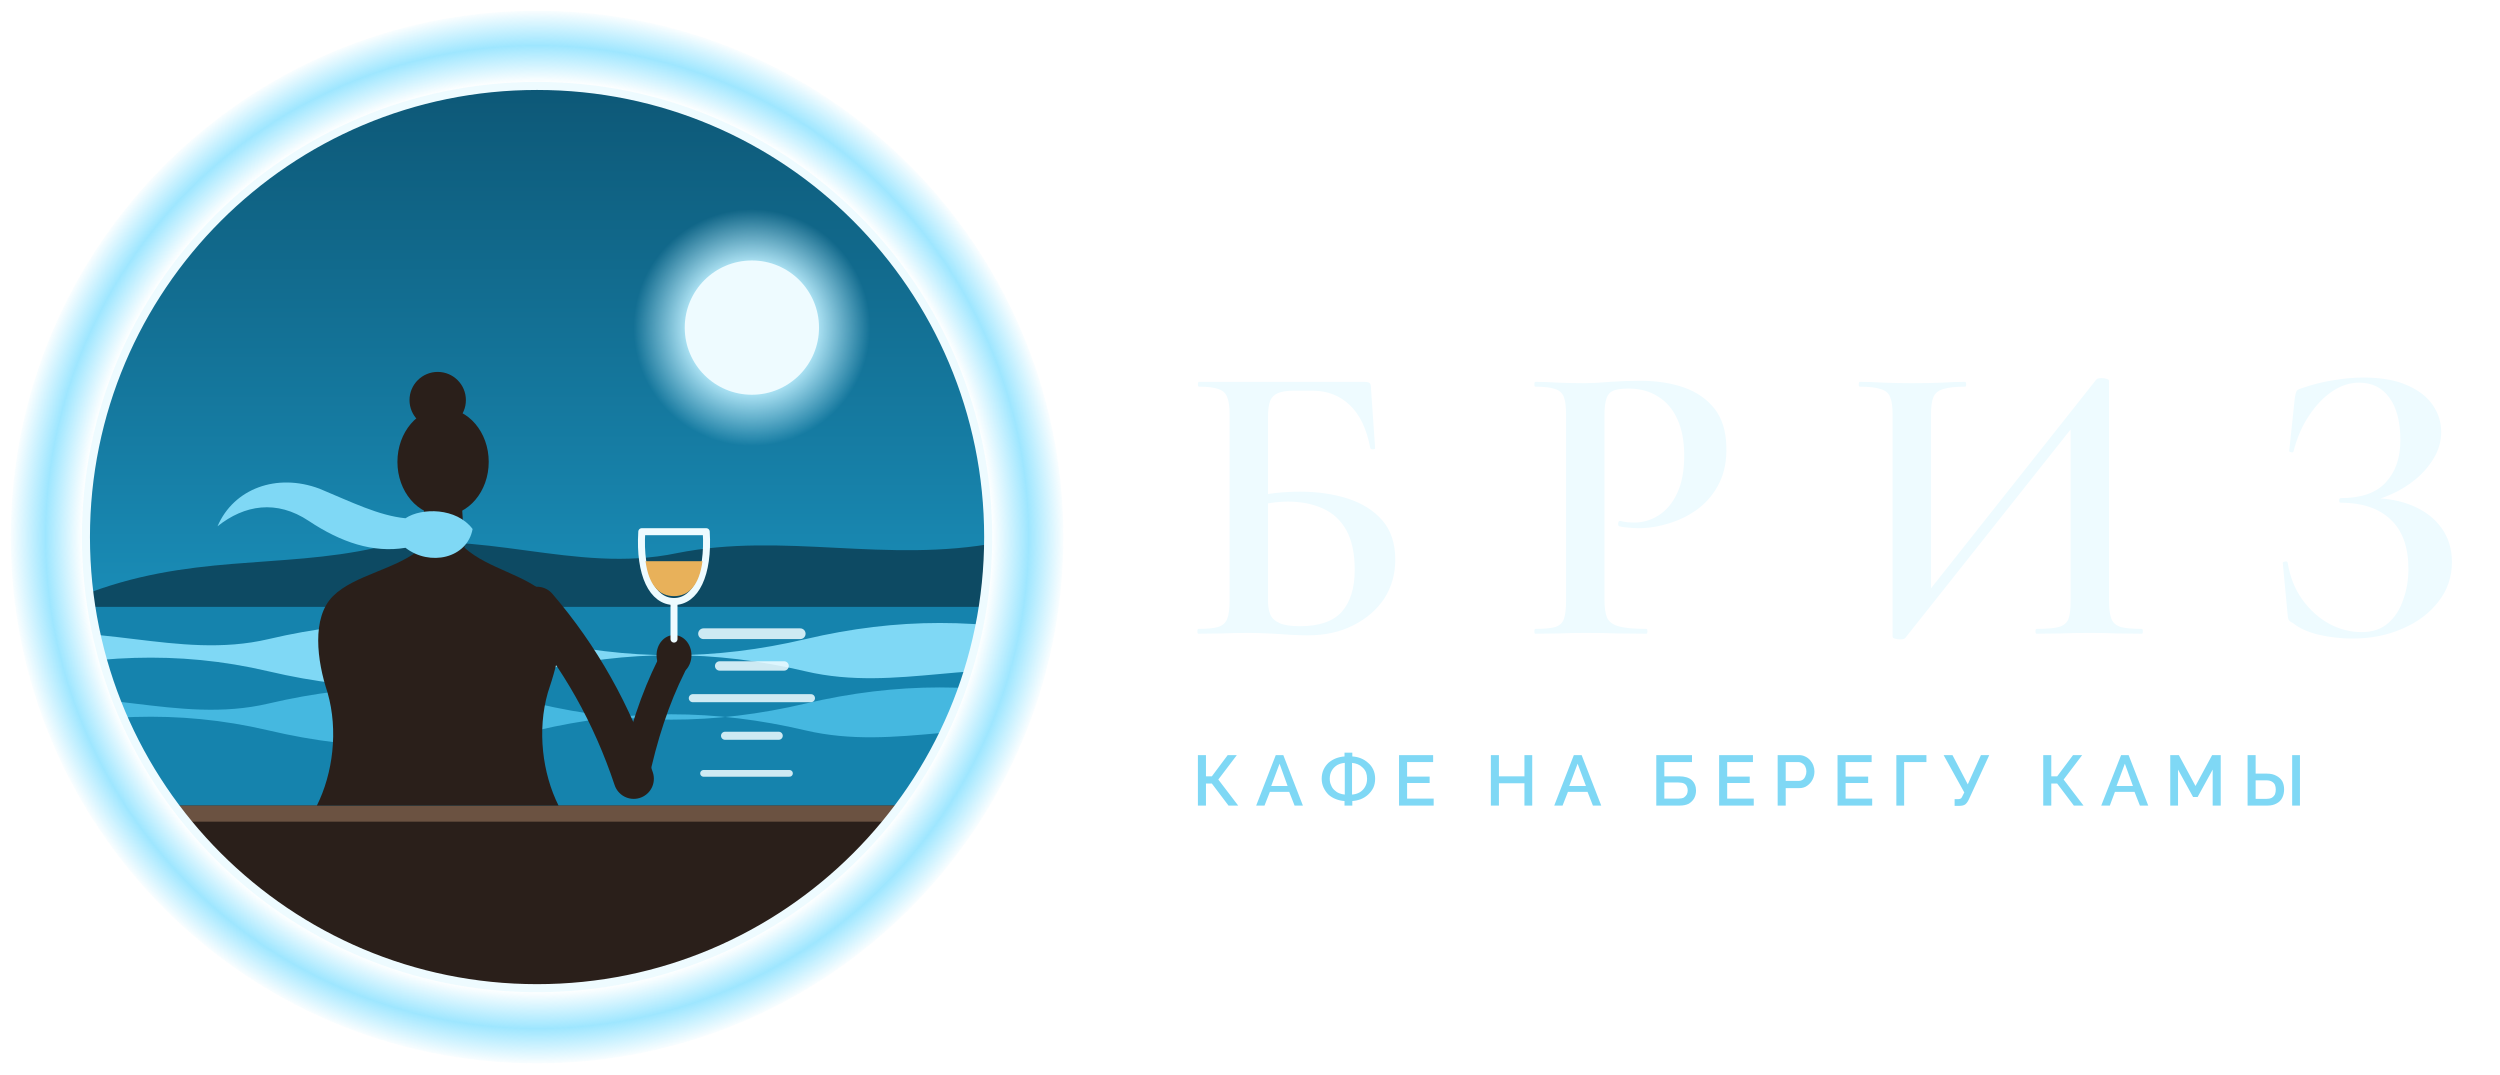
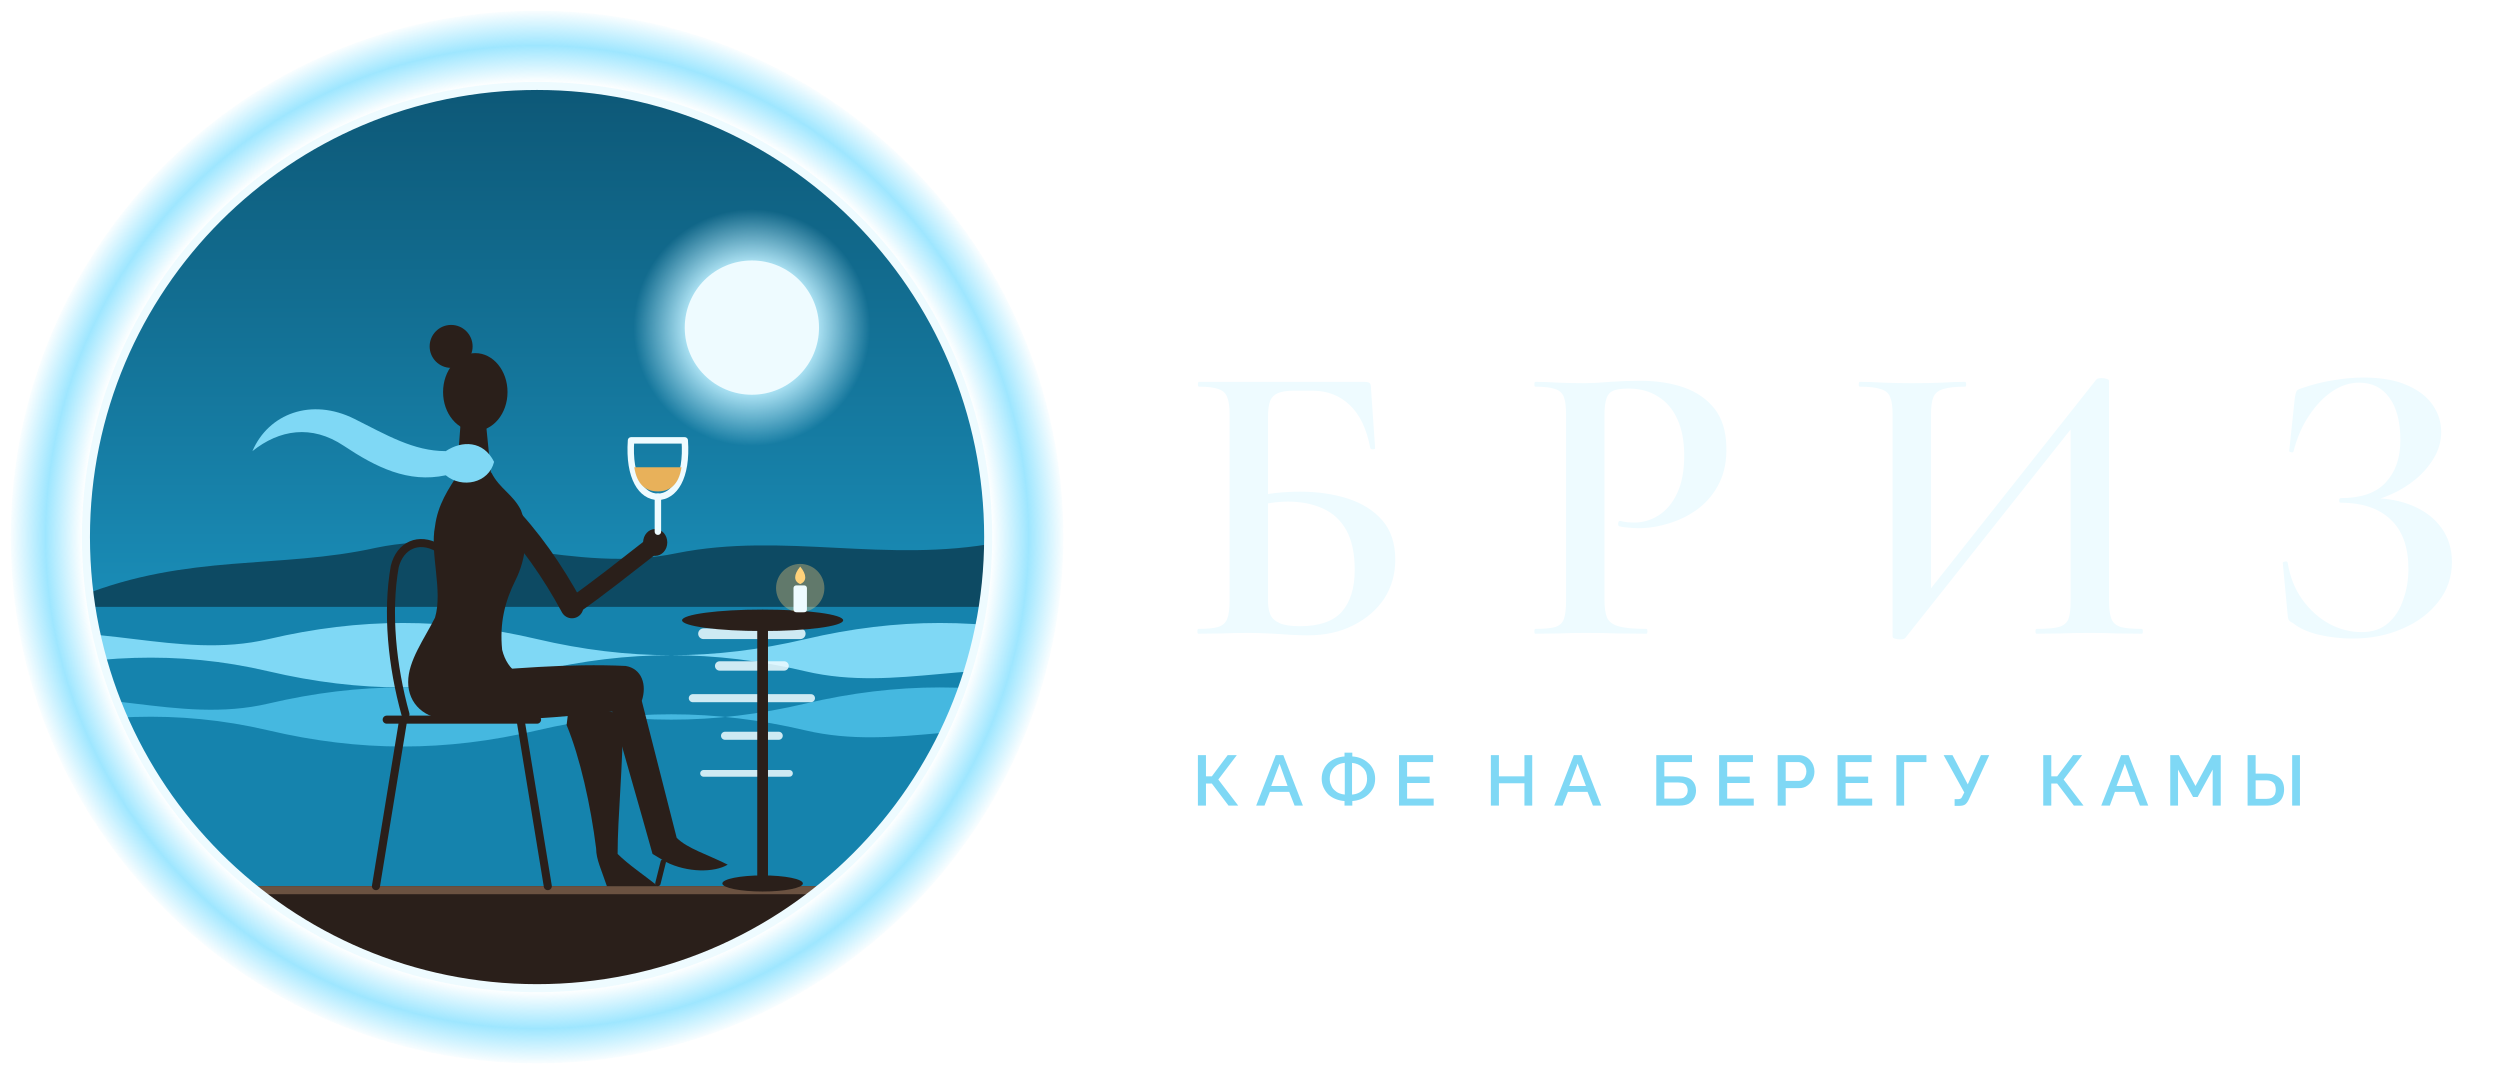
<svg xmlns="http://www.w3.org/2000/svg" viewBox="0 0 931 400" role="img" aria-label="Кафе «Бриз»">
  <defs>
    <clipPath id="bzh-round">
      <circle cx="200" cy="200" r="168" />
    </clipPath>
    <linearGradient id="bzh-sky" x1="0" y1="0" x2="0" y2="1">
      <stop offset="0" stop-color="#0b4f6c" />
      <stop offset=".62" stop-color="#1b93bf" />
      <stop offset="1" stop-color="#5cc6e8" />
    </linearGradient>
    <radialGradient id="bzh-moon-glow">
      <stop offset=".55" stop-color="#bff0ff" stop-opacity=".9" />
      <stop offset="1" stop-color="#bff0ff" stop-opacity="0" />
    </radialGradient>
    <radialGradient id="bzh-ring-glow">
      <stop offset=".86" stop-color="#4fd2ff" stop-opacity="0" />
      <stop offset=".93" stop-color="#4fd2ff" stop-opacity=".55" />
      <stop offset="1" stop-color="#4fd2ff" stop-opacity="0" />
    </radialGradient>
  </defs>
  <circle cx="200" cy="200" r="196" fill="url(#bzh-ring-glow)" />
  <g clip-path="url(#bzh-round)">
    <rect width="400" height="400" fill="url(#bzh-sky)" />
    <circle cx="280" cy="122" r="44" fill="url(#bzh-moon-glow)" />
    <circle cx="280" cy="122" r="25" fill="#eefbff" />
    <path d="M30 222 C70 206 104 212 140 204 C178 196 214 214 252 206 C292 198 330 210 372 202 L372 230 L30 230Z" fill="#0d4a63" />
    <rect x="0" y="226" width="400" height="174" fill="#1583ad" />
    <path d="M0 238 C34 230 66 246 100 238 S166 230 200 238 S266 246 300 238 S366 230 400 238 L400 252 C366 244 334 258 300 250 S234 242 200 250 S134 258 100 250 S34 244 0 252Z" fill="#7fd8f5" />
    <path d="M0 262 C34 254 66 270 100 262 S166 254 200 262 S266 270 300 262 S366 254 400 262 L400 274 C366 266 334 280 300 272 S234 264 200 272 S134 280 100 272 S34 266 0 274Z" fill="#45b8e0" />
    <g stroke="#eefbff" stroke-linecap="round" opacity=".85">
      <path d="M262 236 h36" stroke-width="4" />
      <path d="M268 248 h24" stroke-width="3.5" />
      <path d="M258 260 h44" stroke-width="3" />
      <path d="M270 274 h20" stroke-width="3" />
      <path d="M262 288 h32" stroke-width="2.5" />
    </g>
-     <rect x="0" y="300" width="400" height="100" fill="#2a1f1a" />
-     <rect x="0" y="300" width="400" height="6" fill="#6b5241" />
+     <rect x="0" y="330" width="400" height="70" fill="#2a1f1a" />
+     <rect x="0" y="330" width="400" height="3" fill="#6b5241" />
    <g fill="#2a1f1a">
-       <ellipse cx="165" cy="172" rx="17" ry="20" />
-       <circle cx="163" cy="149" r="10.5" />
-       <path d="M158 188 L172 188 L173 204 C182 212 196 214 204 222 C212 232 208 246 204 258 C200 272 202 288 208 300 L118 300 C124 288 126 272 122 258 C118 246 116 230 124 222 C132 214 148 212 157 204Z" />
+       <ellipse cx="284" cy="231" rx="30" ry="4" />
+       <rect x="282" y="233" width="4" height="94" />
+       <ellipse cx="284" cy="329" rx="15" ry="3" />
    </g>
+     <circle cx="298" cy="219" r="9" fill="#ffd27a" opacity=".35" />
+     <rect x="295.5" y="218" width="5" height="10" rx="1" fill="#eefbff" />
+     <path d="M298 211 C300.5 214 300.5 216.5 298 217.5 C295.5 216.5 295.5 214 298 211Z" fill="#ffd27a" />
+     <g fill="none" stroke="#2a1f1a" stroke-width="3" stroke-linecap="round">
+       <path d="M151 266 C146 248 144 228 147 211 C149 203 156 200 163 204" />
+       <path d="M144 268 L200 268" />
+       <path d="M150 269 L140 330 M194 269 L204 330" />
+     </g>
+     <g fill="#2a1f1a">
+       <path d="M212 262 L232 266 C232 286 230 304 230 318 C234 322 240 326 245 330 L226 330 C224 324 222 320 222 316 C220 300 216 282 211 270Z" />
+       <path d="M166 251 C190 249 212 247 233 248 C239 249 241 255 239 261 L252 312 C256 316 263 318 271 322 C266 325 256 325 248 321 L243 318 C238 300 233 283 228 265 C210 267 188 269 166 268Z" />
+       <path d="M171 176 L183 176 C186 182 191 184 194 190 C197 198 196 208 192 216 C188 224 186 232 187 242 C188 246 190 249 193 251 L168 251 L168 268 C158 268 152 262 152 254 C152 246 158 238 162 230 C165 220 160 206 162 196 C163 188 167 182 171 176Z" />
+       <path d="M171.5 158 L181 158 L183 178 L170 178Z" />
+       <ellipse cx="177" cy="146" rx="12" ry="14.5" />
+       <circle cx="168" cy="129" r="8" />
+       <ellipse cx="244" cy="202" rx="4.5" ry="5" />
+     </g>
+     <path d="M247 321 L245 329" stroke="#2a1f1a" stroke-width="2" stroke-linecap="round" />
    <g fill="none" stroke="#2a1f1a" stroke-linecap="round" stroke-linejoin="round">
-       <path d="M200 226 Q224 254 236 290" stroke-width="15" />
-       <path d="M236 290 Q241 266 250 248" stroke-width="11" />
+       <path d="M187 190 C197 200 206 213 213 226" stroke-width="8.5" />
+       <path d="M213 226 C223 219 233 211 242 204" stroke-width="6.5" />
    </g>
-     <ellipse cx="251" cy="244" rx="6.5" ry="7.5" fill="#2a1f1a" />
-     <path d="M176 197 C174 208 160 211 151 204 C139 206 127 202 115 194 C103 186 91 188 81 196 C87 182 103 176 119 182 C131 187 141 192 151 193 C157 189 170 189 176 197Z" fill="#7fd8f5" />
-     <g fill="none" stroke="#eefbff" stroke-width="2.6" stroke-linecap="round" stroke-linejoin="round">
-       <path d="M239 198 L263 198 C264 214 259 224 251 224 C243 224 238 214 239 198Z" />
-       <path d="M251 224 L251 238" />
+     <path d="M184 172 C182 180 172 182 166 177 C152 180 140 174 128 166 C116 158 104 160 94 168 C100 154 116 148 132 156 C144 162 154 168 166 168 C172 164 180 164 184 172Z" fill="#7fd8f5" />
+     <g fill="none" stroke="#eefbff" stroke-width="2.4" stroke-linecap="round" stroke-linejoin="round">
+       <path d="M235 164 L255 164 C256 178 251 185 245 185 C239 185 234 178 235 164Z" />
+       <path d="M245 185 L245 198" />
    </g>
-     <path d="M240.4 209 L261.6 209 C260.4 218 256.5 222 251 222 C245.5 222 241.6 218 240.4 209Z" fill="#e8b15a" />
+     <path d="M236.2 174 L253.8 174 C252.8 180.5 249.5 183 245 183 C240.5 183 237.2 180.5 236.2 174Z" fill="#e8b15a" />
  </g>
  <circle cx="200" cy="200" r="168" fill="none" stroke="#eefbff" stroke-width="3" />
  <path transform="translate(440 236)" fill="#eefbff" d="M47 0.6Q44.5 0.6 40.5 0.4Q36.6 0.1 32.4 -0.1Q28.3 -0.3 24.9 -0.3Q19.6 -0.3 14.9 -0.1Q10.1 0 6.3 0Q5.9 0 5.9 -0.9Q5.9 -1.8 6.3 -1.8Q11.2 -1.8 13.6 -2.5Q16.1 -3.3 17 -5.5Q17.9 -7.8 17.9 -12.2V-81.6Q17.9 -86 17 -88.1Q16.2 -90.3 13.8 -91.1Q11.4 -92 6.5 -92Q6.1 -92 6.1 -92.8Q6.1 -93.8 6.5 -93.8H68Q69.7 -93.8 70.2 -93.2Q70.6 -92.7 70.6 -90.7L72.1 -69.1Q72.1 -68.7 71.3 -68.7Q70.6 -68.6 70.3 -69.1Q68.3 -79.8 62.7 -85.1Q57.1 -90.5 48.8 -90.5H41.8Q37.9 -90.5 35.9 -89.6Q33.8 -88.7 33 -86.7Q32.2 -84.6 32.2 -80.7V-12.2Q32.2 -9.4 33 -7.3Q33.8 -5.2 36.4 -4Q38.9 -2.8 44.1 -2.8Q54.9 -2.8 59.7 -8.2Q64.5 -13.7 64.5 -23.8Q64.5 -32.9 61.4 -38.5Q58.3 -44.1 52.7 -46.6Q47.1 -49.2 39.6 -49.2Q36.5 -49.2 33.2 -48.7Q29.8 -48.2 26.2 -47.5L25.5 -50.7Q30.1 -51.8 34.9 -52.4Q39.7 -52.9 44.2 -52.9Q53.9 -52.9 62 -50.3Q70 -47.7 74.8 -42.2Q79.6 -36.6 79.6 -27.6Q79.6 -19.5 75.5 -13.1Q71.3 -6.8 63.9 -3.1Q56.6 0.6 47 0.6ZM157.5 -12.8Q157.5 -8.2 158.5 -5.9Q159.6 -3.6 163 -2.7Q166.4 -1.8 173.1 -1.8Q173.5 -1.8 173.5 -0.9Q173.5 0 173.1 0Q168.3 0 162.6 -0.1Q157 -0.3 150.4 -0.3Q145.2 -0.3 140.4 -0.1Q135.6 0 131.8 0Q131.4 0 131.4 -0.9Q131.4 -1.8 131.8 -1.8Q136.8 -1.8 139.2 -2.5Q141.6 -3.3 142.4 -5.5Q143.2 -7.8 143.2 -12.2V-81.6Q143.2 -86 142.4 -88.1Q141.6 -90.3 139.2 -91.1Q136.8 -92 131.8 -92Q131.4 -92 131.4 -92.8Q131.4 -93.8 131.8 -93.8Q135.6 -93.8 140.3 -93.5Q145 -93.3 150.3 -93.3Q153.9 -93.3 159.7 -93.8Q165.5 -94.2 170.8 -94.2Q179.9 -94.2 187.1 -91.7Q194.2 -89.2 198.5 -83.8Q202.7 -78.4 202.9 -69.6Q203.1 -61.9 200.3 -56.2Q197.5 -50.5 192.6 -46.7Q187.7 -43 181.8 -41.2Q175.9 -39.3 170.1 -39.3Q168.5 -39.3 166.6 -39.5Q164.7 -39.6 163 -40Q162.5 -40.2 162.6 -41.2Q162.8 -42.1 163.4 -42Q164.6 -41.7 166.1 -41.5Q167.6 -41.4 168.6 -41.4Q173.5 -41.4 177.7 -44.1Q182 -46.8 184.6 -52.4Q187.2 -57.9 187.2 -66.3Q187.2 -74.3 184.7 -79.8Q182.2 -85.4 177.5 -88.3Q172.9 -91.3 166.4 -91.3Q163 -91.3 161 -90.6Q159.1 -89.9 158.3 -87.8Q157.5 -85.6 157.5 -81.3ZM274.9 -11.6 340.7 -94.7Q341.1 -95.2 342.7 -95.2Q343.6 -95.2 344.5 -94.9Q345.4 -94.7 345.4 -94.1V-12.2Q345.4 -7.8 346.3 -5.5Q347.2 -3.3 349.8 -2.5Q352.4 -1.8 357.6 -1.8Q358 -1.8 358 -0.9Q358 0 357.6 0Q353.8 0 348.7 -0.1Q343.6 -0.3 338.3 -0.3Q331.9 -0.3 327.1 -0.1Q322.2 0 318.5 0Q318 0 318 -0.9Q318 -1.8 318.5 -1.8Q324 -1.8 326.7 -2.5Q329.4 -3.3 330.3 -5.5Q331.1 -7.8 331.1 -12.2V-80.8L335.4 -81.5L269.5 1.6Q269.1 2.1 267.5 2.1Q266.5 2.1 265.6 1.8Q264.8 1.6 264.8 1V-81.6Q264.8 -86 263.9 -88.1Q263.1 -90.3 260.4 -91.1Q257.8 -92 252.6 -92Q252.2 -92 252.2 -92.8Q252.2 -93.8 252.6 -93.8Q256.4 -93.8 261.5 -93.5Q266.6 -93.3 271.9 -93.3Q278.4 -93.3 283.2 -93.5Q288.1 -93.8 291.8 -93.8Q292.2 -93.8 292.2 -92.8Q292.2 -92 291.8 -92Q286.3 -92 283.6 -91.1Q280.9 -90.3 280 -88.1Q279.1 -86 279.1 -81.6V-12.3ZM439.4 -0.6Q445.6 -0.6 449.4 -4Q453.2 -7.3 455 -12.8Q456.9 -18.1 456.9 -24.1Q456.9 -36.4 450.2 -42.6Q443.6 -48.8 431.7 -48.8Q431.1 -48.8 431.1 -49.6Q431.1 -50.5 431.7 -50.5Q443.2 -50.5 448.5 -56.4Q453.9 -62.2 453.9 -72.1Q453.9 -82.3 449.8 -87.9Q445.8 -93.5 438.5 -93.5Q433.4 -93.5 428.6 -90.3Q423.8 -87.1 420 -81.4Q416.1 -75.7 414.1 -67.9Q414 -67.4 413.2 -67.6Q412.5 -67.7 412.5 -68.1L414.6 -87.9Q414.9 -89.7 415.2 -90.3Q415.5 -90.9 416.8 -91.3Q423 -93.5 429 -94.4Q434.9 -95.4 440.2 -95.4Q450.1 -95.4 456.5 -92.5Q462.9 -89.7 466 -85.1Q469.1 -80.5 469.1 -75.2Q469.1 -69.9 466.3 -65.3Q463.6 -60.8 459.3 -57.3Q455.1 -53.9 450.2 -51.8Q445.4 -49.6 441 -49.4L443.1 -50.5Q451.8 -50.5 458.6 -47.6Q465.4 -44.7 469.2 -39.4Q473.1 -34 473.1 -26.7Q473.1 -18.4 468.1 -12Q463.1 -5.5 454.7 -1.9Q446.3 1.8 436 1.8Q429.8 1.8 423.6 0.4Q417.4 -1.1 414 -3.9Q412.6 -4.6 412.3 -5.2Q412 -5.8 411.9 -7.3L410.1 -26.4Q410.1 -26.7 410.9 -26.9Q411.7 -27 411.9 -26.6Q413.2 -18.5 417.4 -12.7Q421.6 -6.9 427.4 -3.7Q433.2 -0.6 439.4 -0.6Z" />
  <path transform="translate(444 300)" fill="#7fd8f5" d="M2.1 0V-18.8H5.1V-10.9H7.3L13.2 -18.8H16.6L9.7 -9.7L17.1 0H13.5L7.3 -8.2H5.1V0ZM31.1 -18.8H33.9L41.2 0H38.1L36.1 -5.1H28.9L26.9 0H23.8ZM35.5 -7.3 32.5 -15.6 29.4 -7.3ZM56.7 0V-1.7Q55 -1.8 53.5 -2.4Q51.9 -3 50.7 -4.1Q49.6 -5.2 48.9 -6.7Q48.2 -8.2 48.2 -10Q48.2 -11.9 48.9 -13.4Q49.6 -14.9 50.8 -16Q52 -17 53.5 -17.6Q55.1 -18.2 56.7 -18.3V-19.7H59.6V-18.3Q61.3 -18.2 62.8 -17.6Q64.3 -17 65.5 -15.9Q66.7 -14.9 67.4 -13.4Q68.1 -11.9 68.1 -10Q68.1 -8.1 67.4 -6.6Q66.7 -5.2 65.5 -4.1Q64.3 -3 62.8 -2.4Q61.2 -1.8 59.6 -1.7V0ZM56.8 -4.1V-15.9Q55.3 -15.8 54 -15.1Q52.7 -14.3 52 -13.1Q51.2 -11.8 51.2 -10Q51.2 -8.6 51.7 -7.6Q52.1 -6.5 52.9 -5.8Q53.7 -5 54.7 -4.6Q55.7 -4.2 56.8 -4.1ZM59.5 -4.1Q61 -4.2 62.3 -4.9Q63.6 -5.7 64.3 -6.9Q65.1 -8.2 65.1 -10Q65.1 -11.3 64.7 -12.4Q64.2 -13.5 63.4 -14.2Q62.6 -15 61.6 -15.4Q60.6 -15.8 59.5 -15.9ZM89.9 -2.6V0H77V-18.8H89.7V-16.2H80V-10.8H88.4V-8.4H80V-2.6ZM126.6 -18.8V0H123.7V-8.3H114.2V0H111.2V-18.8H114.2V-10.9H123.7V-18.8ZM142.1 -18.8H145L152.3 0H149.2L147.2 -5.1H139.9L137.9 0H134.8ZM146.6 -7.3 143.5 -15.6 140.4 -7.3ZM172.8 0V-18.8H186.1V-16.2H175.8V-10.9H181.3Q184.4 -10.9 186 -9.5Q187.6 -8 187.6 -5.6Q187.6 -4 186.9 -2.7Q186.2 -1.5 184.9 -0.7Q183.5 0 181.5 0ZM175.8 -2.6H181.1Q182.3 -2.6 183.1 -3Q183.8 -3.5 184.2 -4.2Q184.5 -4.9 184.5 -5.7Q184.5 -6.4 184.2 -7.1Q183.9 -7.8 183.2 -8.2Q182.4 -8.6 181 -8.6H175.8ZM209.1 -2.6V0H196.2V-18.8H208.8V-16.2H199.2V-10.8H207.6V-8.4H199.2V-2.6ZM218 0V-18.8H225.9Q227.2 -18.8 228.2 -18.3Q229.3 -17.8 230.1 -16.9Q230.9 -16 231.3 -14.9Q231.7 -13.8 231.7 -12.7Q231.7 -11.1 231 -9.7Q230.3 -8.3 229 -7.4Q227.8 -6.5 226 -6.5H221V0ZM221 -9.2H225.9Q226.7 -9.2 227.3 -9.6Q228 -10.1 228.3 -10.9Q228.7 -11.7 228.7 -12.7Q228.7 -13.7 228.3 -14.5Q227.9 -15.3 227.2 -15.7Q226.5 -16.2 225.7 -16.2H221ZM253.2 -2.6V0H240.3V-18.8H253V-16.2H243.3V-10.8H251.7V-8.4H243.3V-2.6ZM262.2 0V-18.8H273.4V-16.2H265.1V0ZM283.9 0.1V-2.4H285.2Q285.9 -2.4 286.3 -2.7Q286.6 -3 286.9 -3.7L287.5 -4.9L279.8 -18.8H283.1L288.8 -7.9L293.7 -18.8H296.8L289.2 -2.3Q288.6 -1 287.8 -0.4Q287 0.1 285.7 0.1ZM316.9 0V-18.8H319.9V-10.9H322.1L328 -18.8H331.4L324.5 -9.7L331.9 0H328.3L322.1 -8.2H319.9V0ZM345.9 -18.8H348.7L356 0H352.9L350.9 -5.1H343.6L341.7 0H338.5ZM350.3 -7.3 347.3 -15.6 344.2 -7.3ZM380 0V-13.4L374.4 -3.2H372.7L367.1 -13.4V0H364.2V-18.8H367.4L373.6 -7.3L379.8 -18.8H383V0ZM393 0V-18.8H396V-11.9H400.2Q402.3 -11.9 403.7 -11.1Q405.1 -10.4 405.9 -9.1Q406.6 -7.8 406.6 -6Q406.6 -4.3 405.9 -2.9Q405.2 -1.5 403.8 -0.8Q402.4 0 400.4 0ZM396 -2.5H400Q401.2 -2.5 402 -2.9Q402.8 -3.4 403.2 -4.2Q403.5 -5 403.5 -6Q403.5 -6.9 403.2 -7.7Q402.9 -8.4 402.1 -8.9Q401.3 -9.4 400 -9.4H396ZM409.6 0V-18.8H412.5V0Z" />
</svg>
